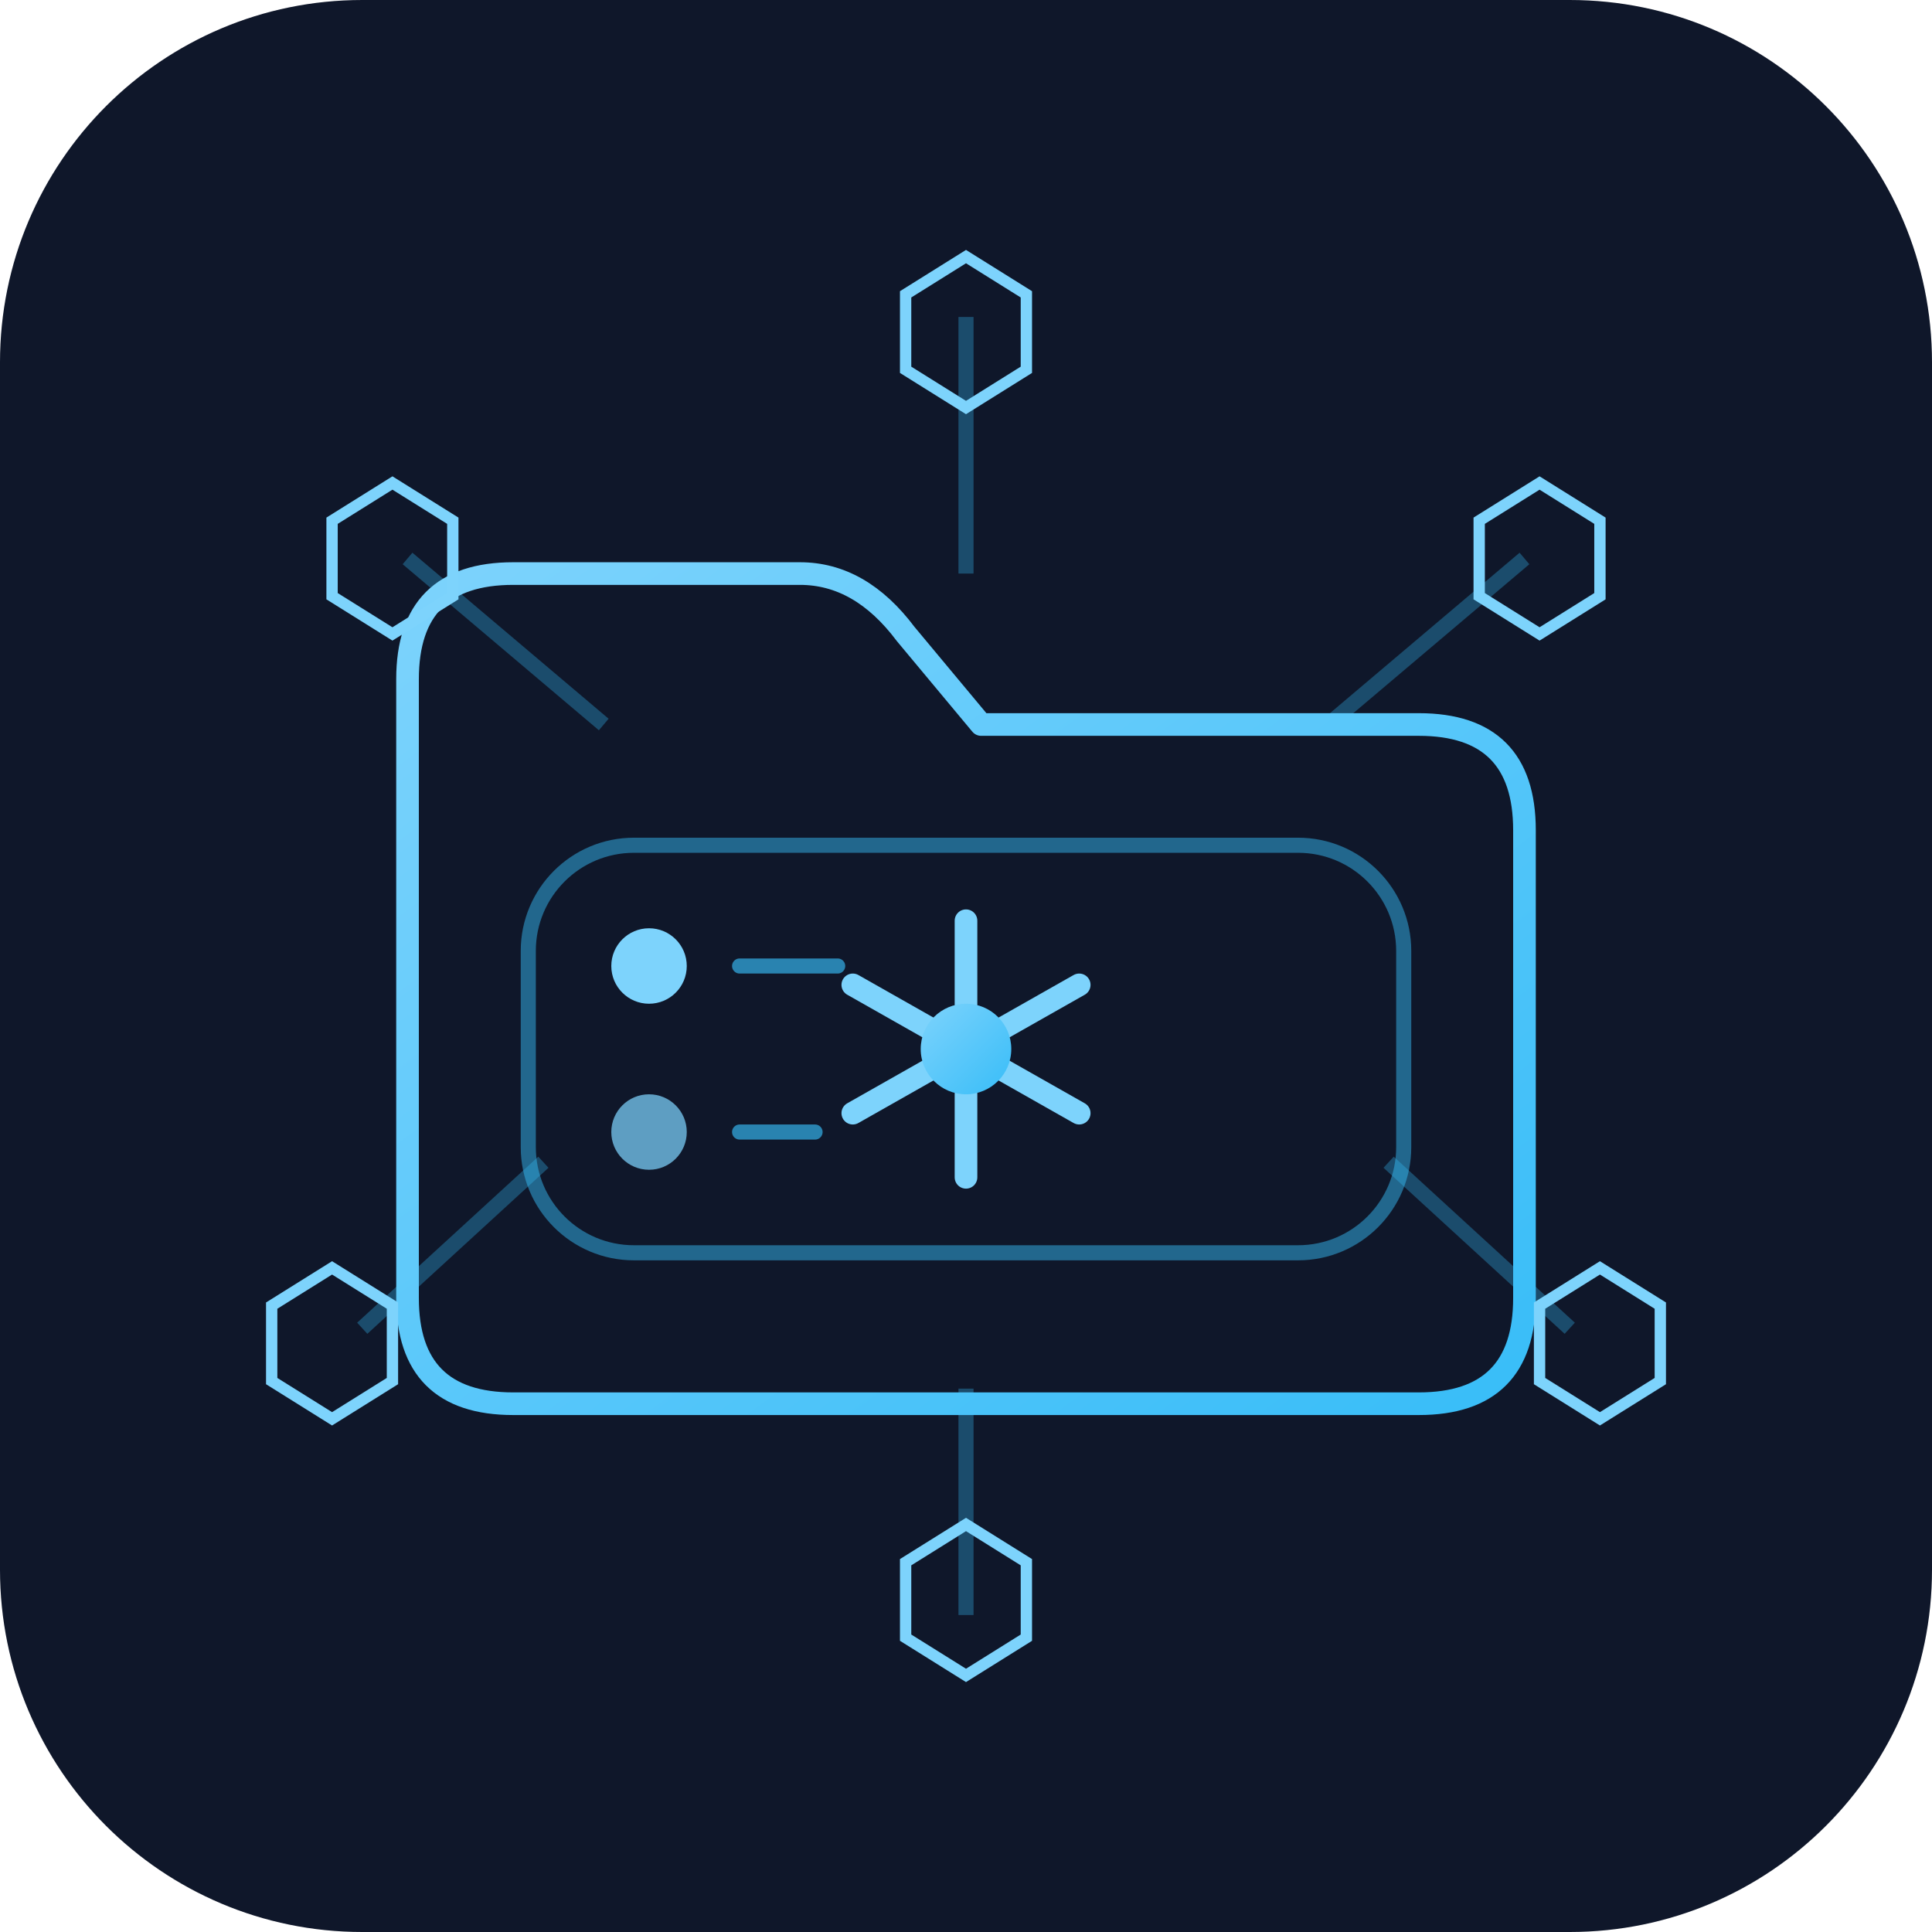
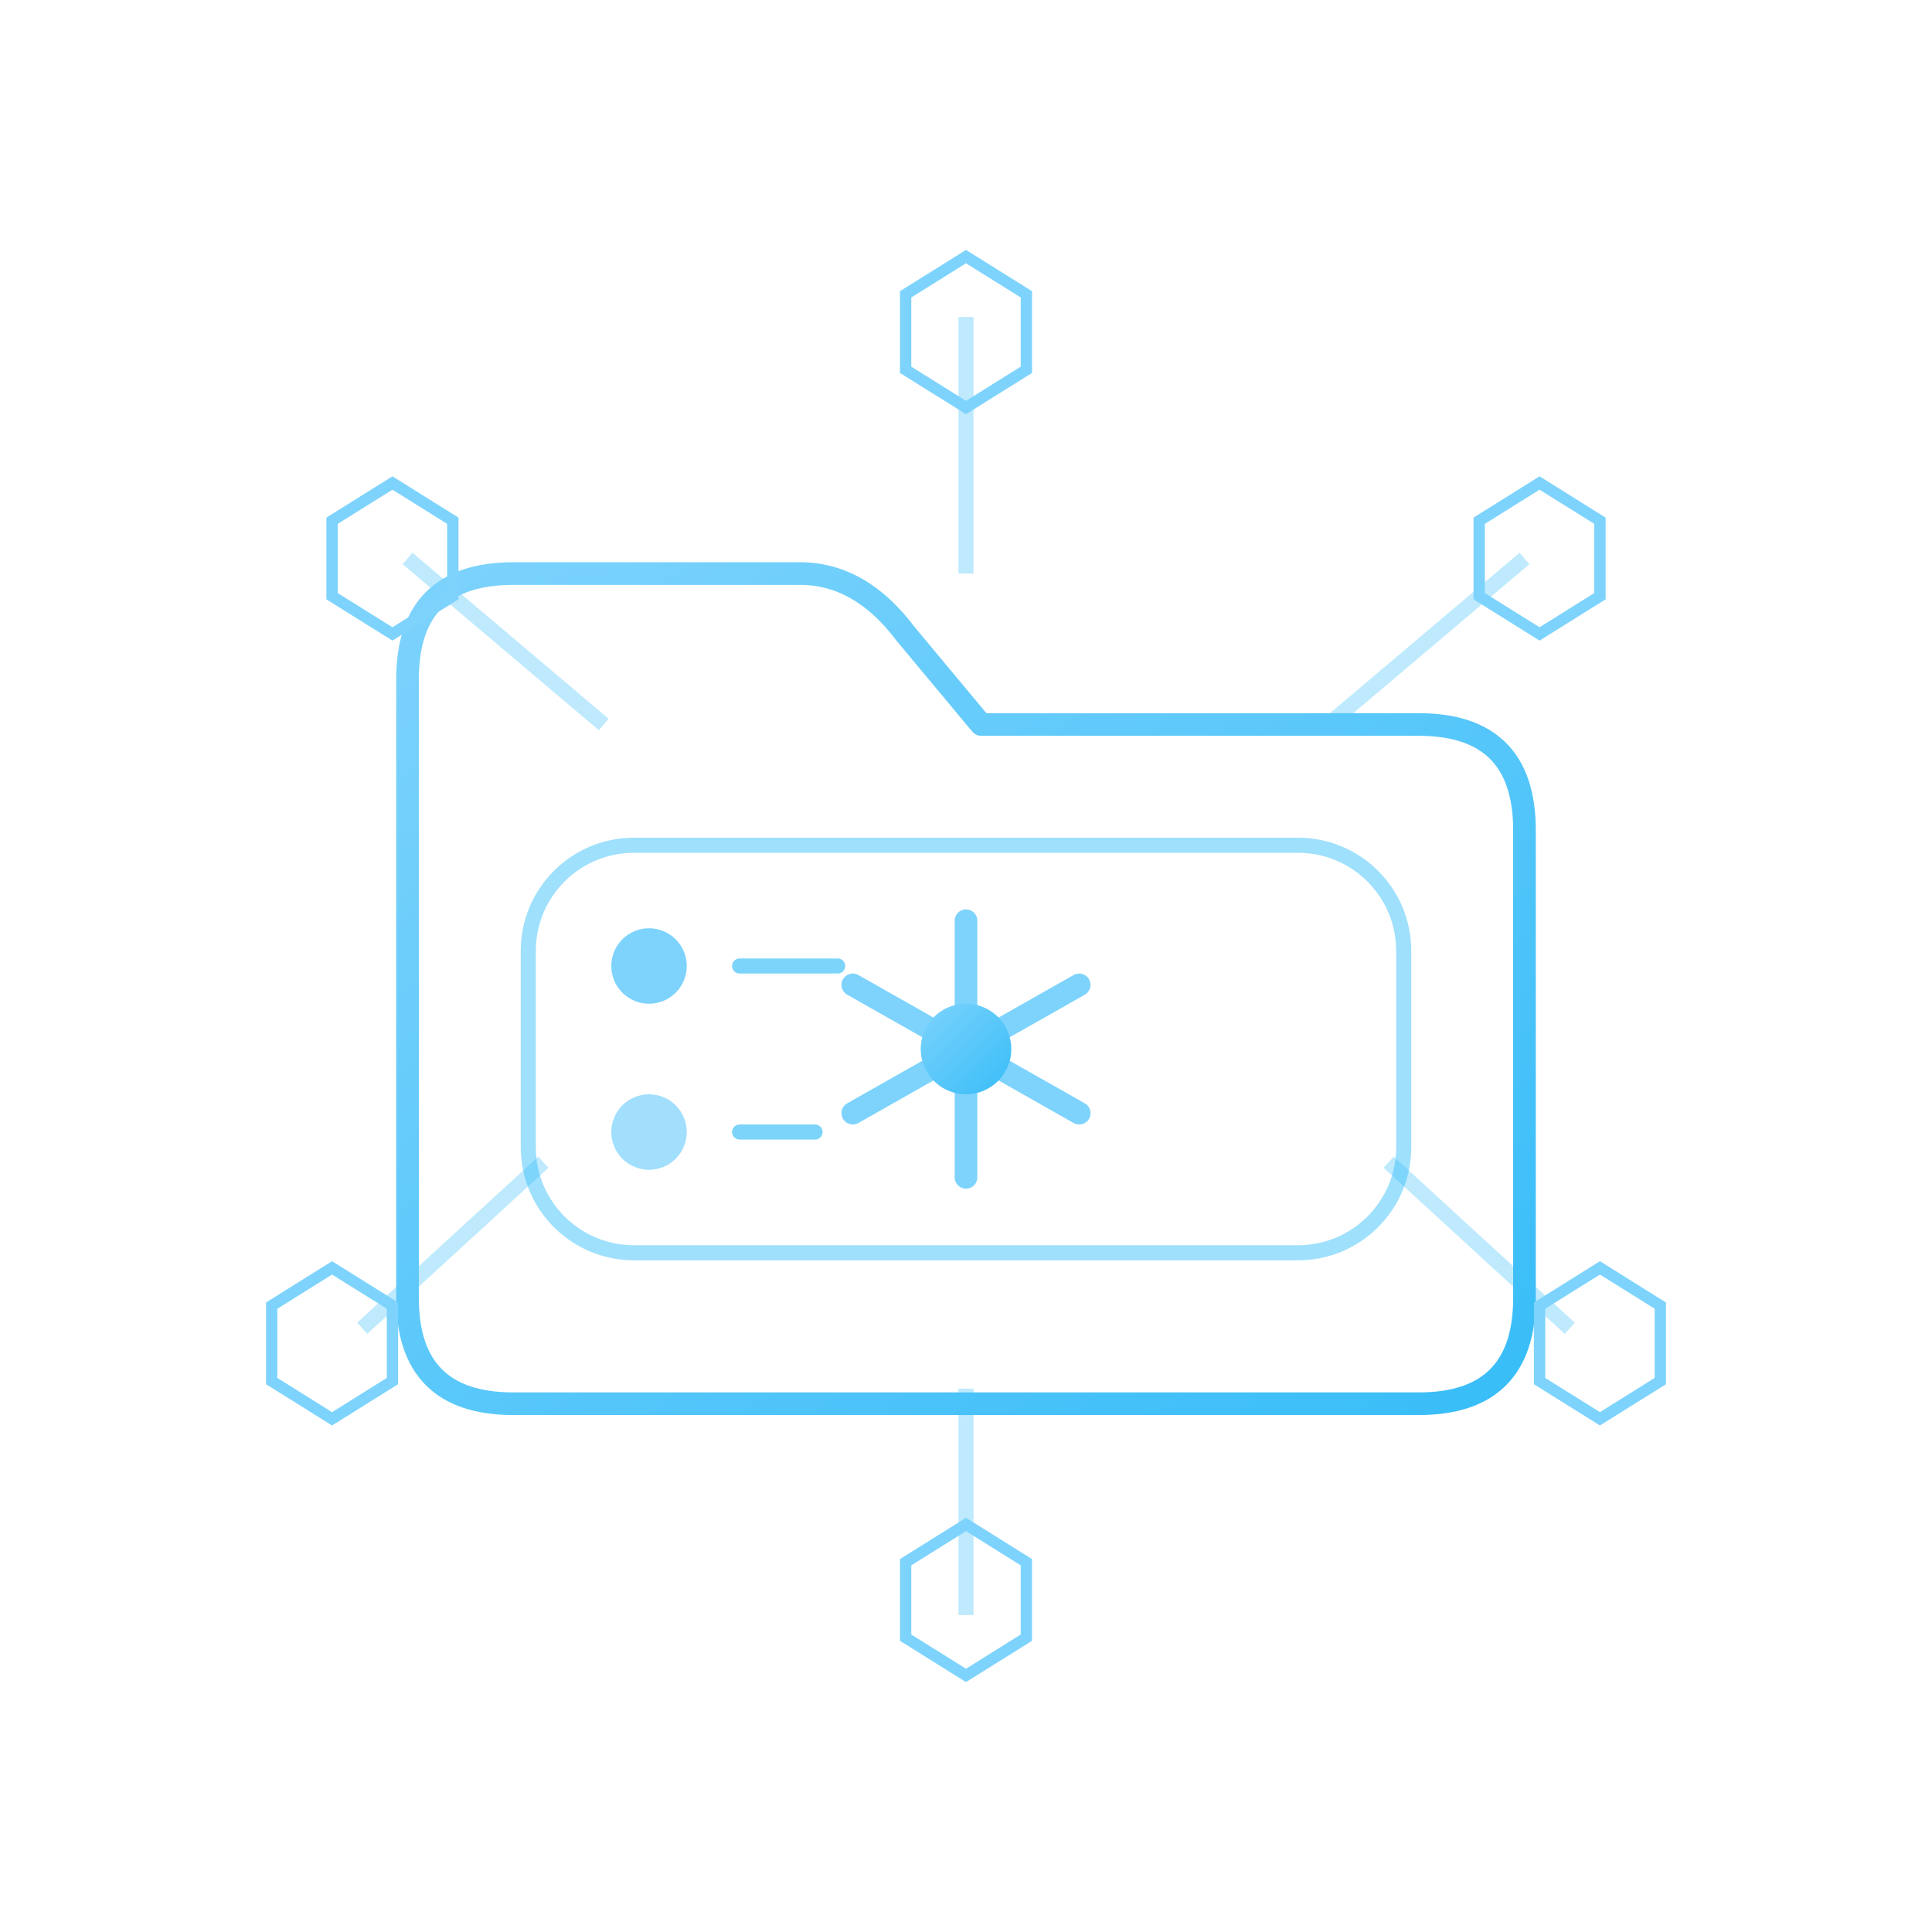
- <svg xmlns="http://www.w3.org/2000/svg" viewBox="0 0 256 256" width="256" height="256">
+ <svg xmlns="http://www.w3.org/2000/svg" viewBox="0 0 1024 1024" width="1024" height="1024">
  <defs>
    <linearGradient id="g" x1="0" y1="0" x2="1" y2="1">
      <stop offset="0%" stop-color="#7dd3fc" />
      <stop offset="100%" stop-color="#38bdf8" />
    </linearGradient>
  </defs>
-   <rect width="256" height="256" rx="48" fill="#0f172a" />
-   <g stroke="#38bdf8" stroke-width="2" stroke-opacity="0.32" fill="none">
-     <line x1="128" y1="76" x2="128" y2="42" />
-     <line x1="176" y1="96" x2="202" y2="74" />
-     <line x1="184" y1="154" x2="208" y2="176" />
-     <line x1="128" y1="184" x2="128" y2="214" />
-     <line x1="72" y1="154" x2="48" y2="176" />
-     <line x1="80" y1="96" x2="54" y2="74" />
+   <g stroke="#38bdf8" stroke-width="8" stroke-opacity="0.32" fill="none">
+     <line x1="512" y1="304" x2="512" y2="168" />
+     <line x1="704" y1="384" x2="808" y2="296" />
+     <line x1="736" y1="616" x2="832" y2="704" />
+     <line x1="512" y1="736" x2="512" y2="856" />
+     <line x1="288" y1="616" x2="192" y2="704" />
+     <line x1="320" y1="384" x2="216" y2="296" />
  </g>
-   <path d="M54 90 Q54 76 68 76 H106 Q114 76 120 84 L130 96 H188 Q202 96 202 110 V172 Q202 186 188 186 H68 Q54 186 54 172 Z" fill="none" stroke="url(#g)" stroke-width="3" stroke-linejoin="round" />
-   <rect x="70" y="112" width="116" height="54" rx="14" fill="none" stroke="#38bdf8" stroke-opacity="0.48" stroke-width="2" />
-   <g transform="translate(128 139)">
-     <g stroke="#7dd3fc" stroke-width="3" stroke-linecap="round" fill="none">
-       <line x1="0" y1="-17" x2="0" y2="17" />
-       <line x1="-15" y1="-8.5" x2="15" y2="8.5" />
-       <line x1="-15" y1="8.5" x2="15" y2="-8.5" />
+   <path d="M216 360 Q216 304 272 304 H424 Q456 304 480 336 L520 384 H752 Q808 384 808 440 V688 Q808 744 752 744 H272 Q216 744 216 688 Z" fill="none" stroke="url(#g)" stroke-width="12" stroke-linejoin="round" />
+   <rect x="280" y="448" width="464" height="216" rx="56" fill="none" stroke="#38bdf8" stroke-opacity="0.48" stroke-width="8" />
+   <g transform="translate(512 556)">
+     <g stroke="#7dd3fc" stroke-width="12" stroke-linecap="round" fill="none">
+       <line x1="0" y1="-68" x2="0" y2="68" />
+       <line x1="-60" y1="-34" x2="60" y2="34" />
+       <line x1="-60" y1="34" x2="60" y2="-34" />
    </g>
-     <circle cx="0" cy="0" r="6" fill="url(#g)" />
+     <circle cx="0" cy="0" r="24" fill="url(#g)" />
  </g>
-   <g fill="none" stroke="#7dd3fc" stroke-width="1.5">
-     <polygon points="128,34 136,39 136,49 128,54 120,49 120,39" />
-     <polygon points="204,64 212,69 212,79 204,84 196,79 196,69" />
-     <polygon points="212,168 220,173 220,183 212,188 204,183 204,173" />
-     <polygon points="128,202 136,207 136,217 128,222 120,217 120,207" />
-     <polygon points="44,168 52,173 52,183 44,188 36,183 36,173" />
-     <polygon points="52,64 60,69 60,79 52,84 44,79 44,69" />
+   <g fill="none" stroke="#7dd3fc" stroke-width="6">
+     <polygon points="512,136 544,156 544,196 512,216 480,196 480,156" />
+     <polygon points="816,256 848,276 848,316 816,336 784,316 784,276" />
+     <polygon points="848,672 880,692 880,732 848,752 816,732 816,692" />
+     <polygon points="512,808 544,828 544,868 512,888 480,868 480,828" />
+     <polygon points="176,672 208,692 208,732 176,752 144,732 144,692" />
+     <polygon points="208,256 240,276 240,316 208,336 176,316 176,276" />
  </g>
  <g fill="#7dd3fc">
-     <circle cx="86" cy="128" r="5" />
-     <circle cx="86" cy="150" r="5" fill-opacity="0.72" />
+     <circle cx="344" cy="512" r="20" />
+     <circle cx="344" cy="600" r="20" fill-opacity="0.72" />
  </g>
-   <g stroke="#38bdf8" stroke-width="2" stroke-linecap="round" stroke-opacity="0.65">
-     <line x1="98" y1="128" x2="111" y2="128" />
-     <line x1="98" y1="150" x2="108" y2="150" />
+   <g stroke="#38bdf8" stroke-width="8" stroke-linecap="round" stroke-opacity="0.65">
+     <line x1="392" y1="512" x2="444" y2="512" />
+     <line x1="392" y1="600" x2="432" y2="600" />
  </g>
</svg>
